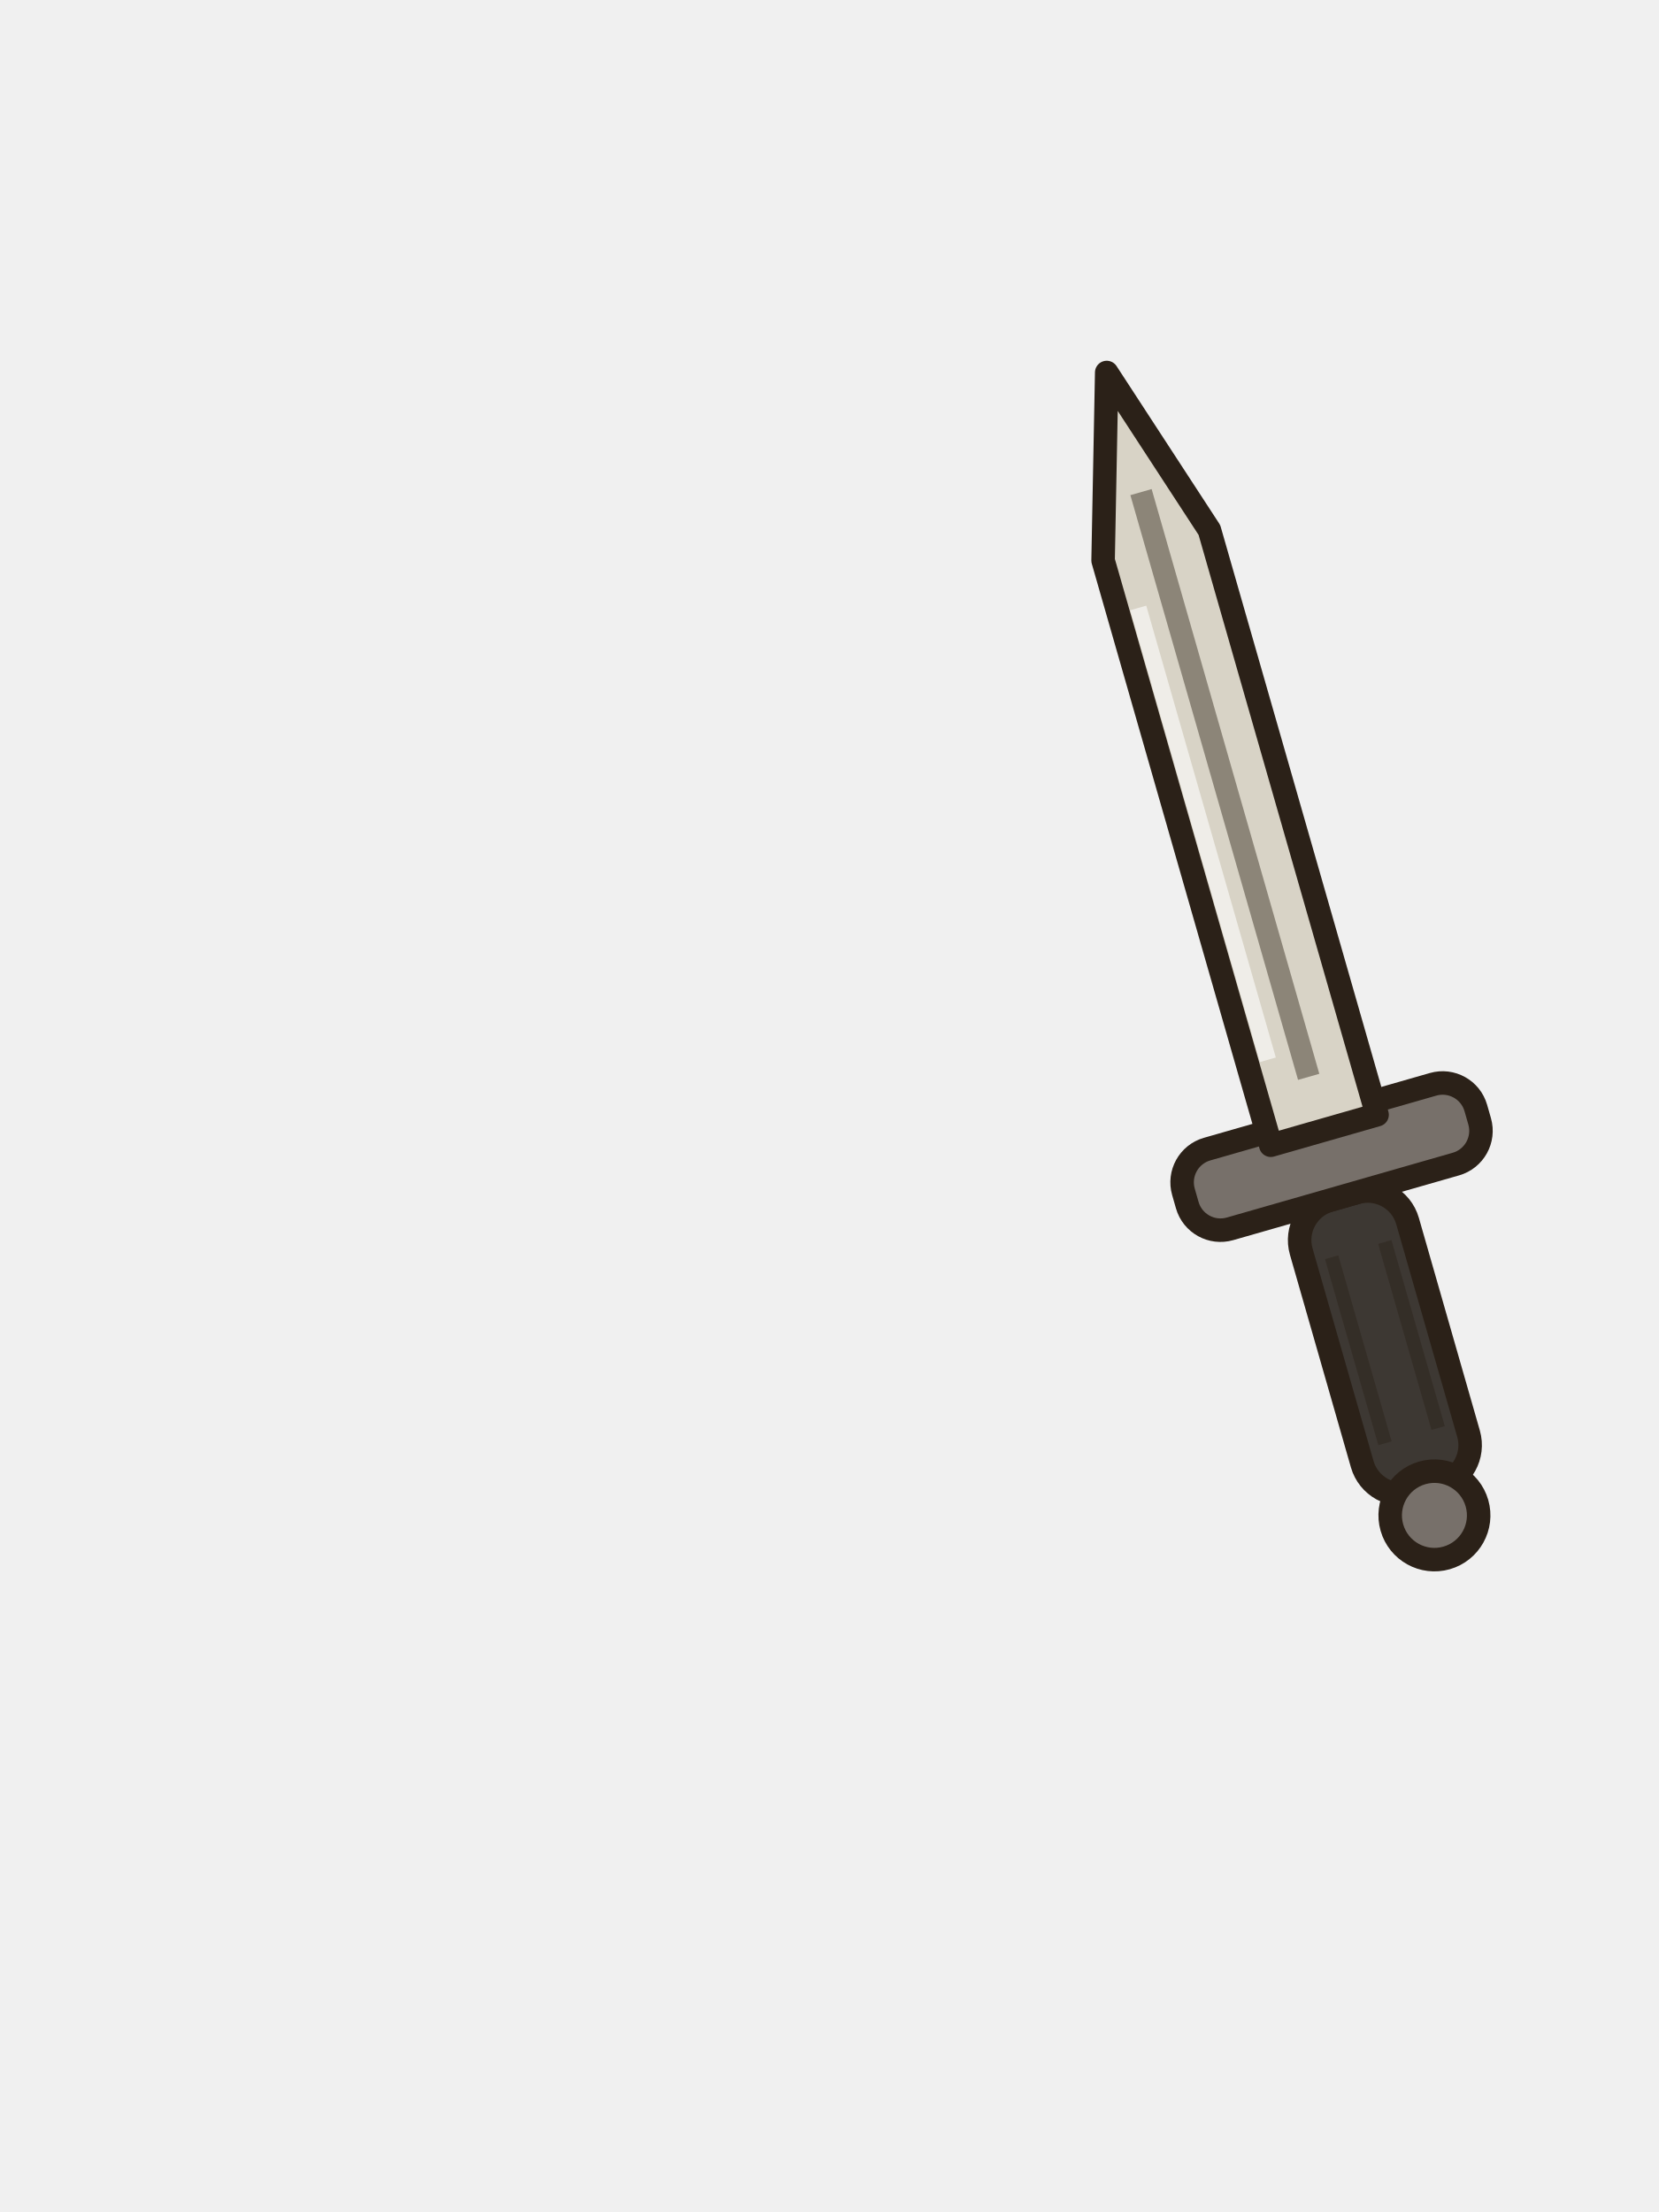
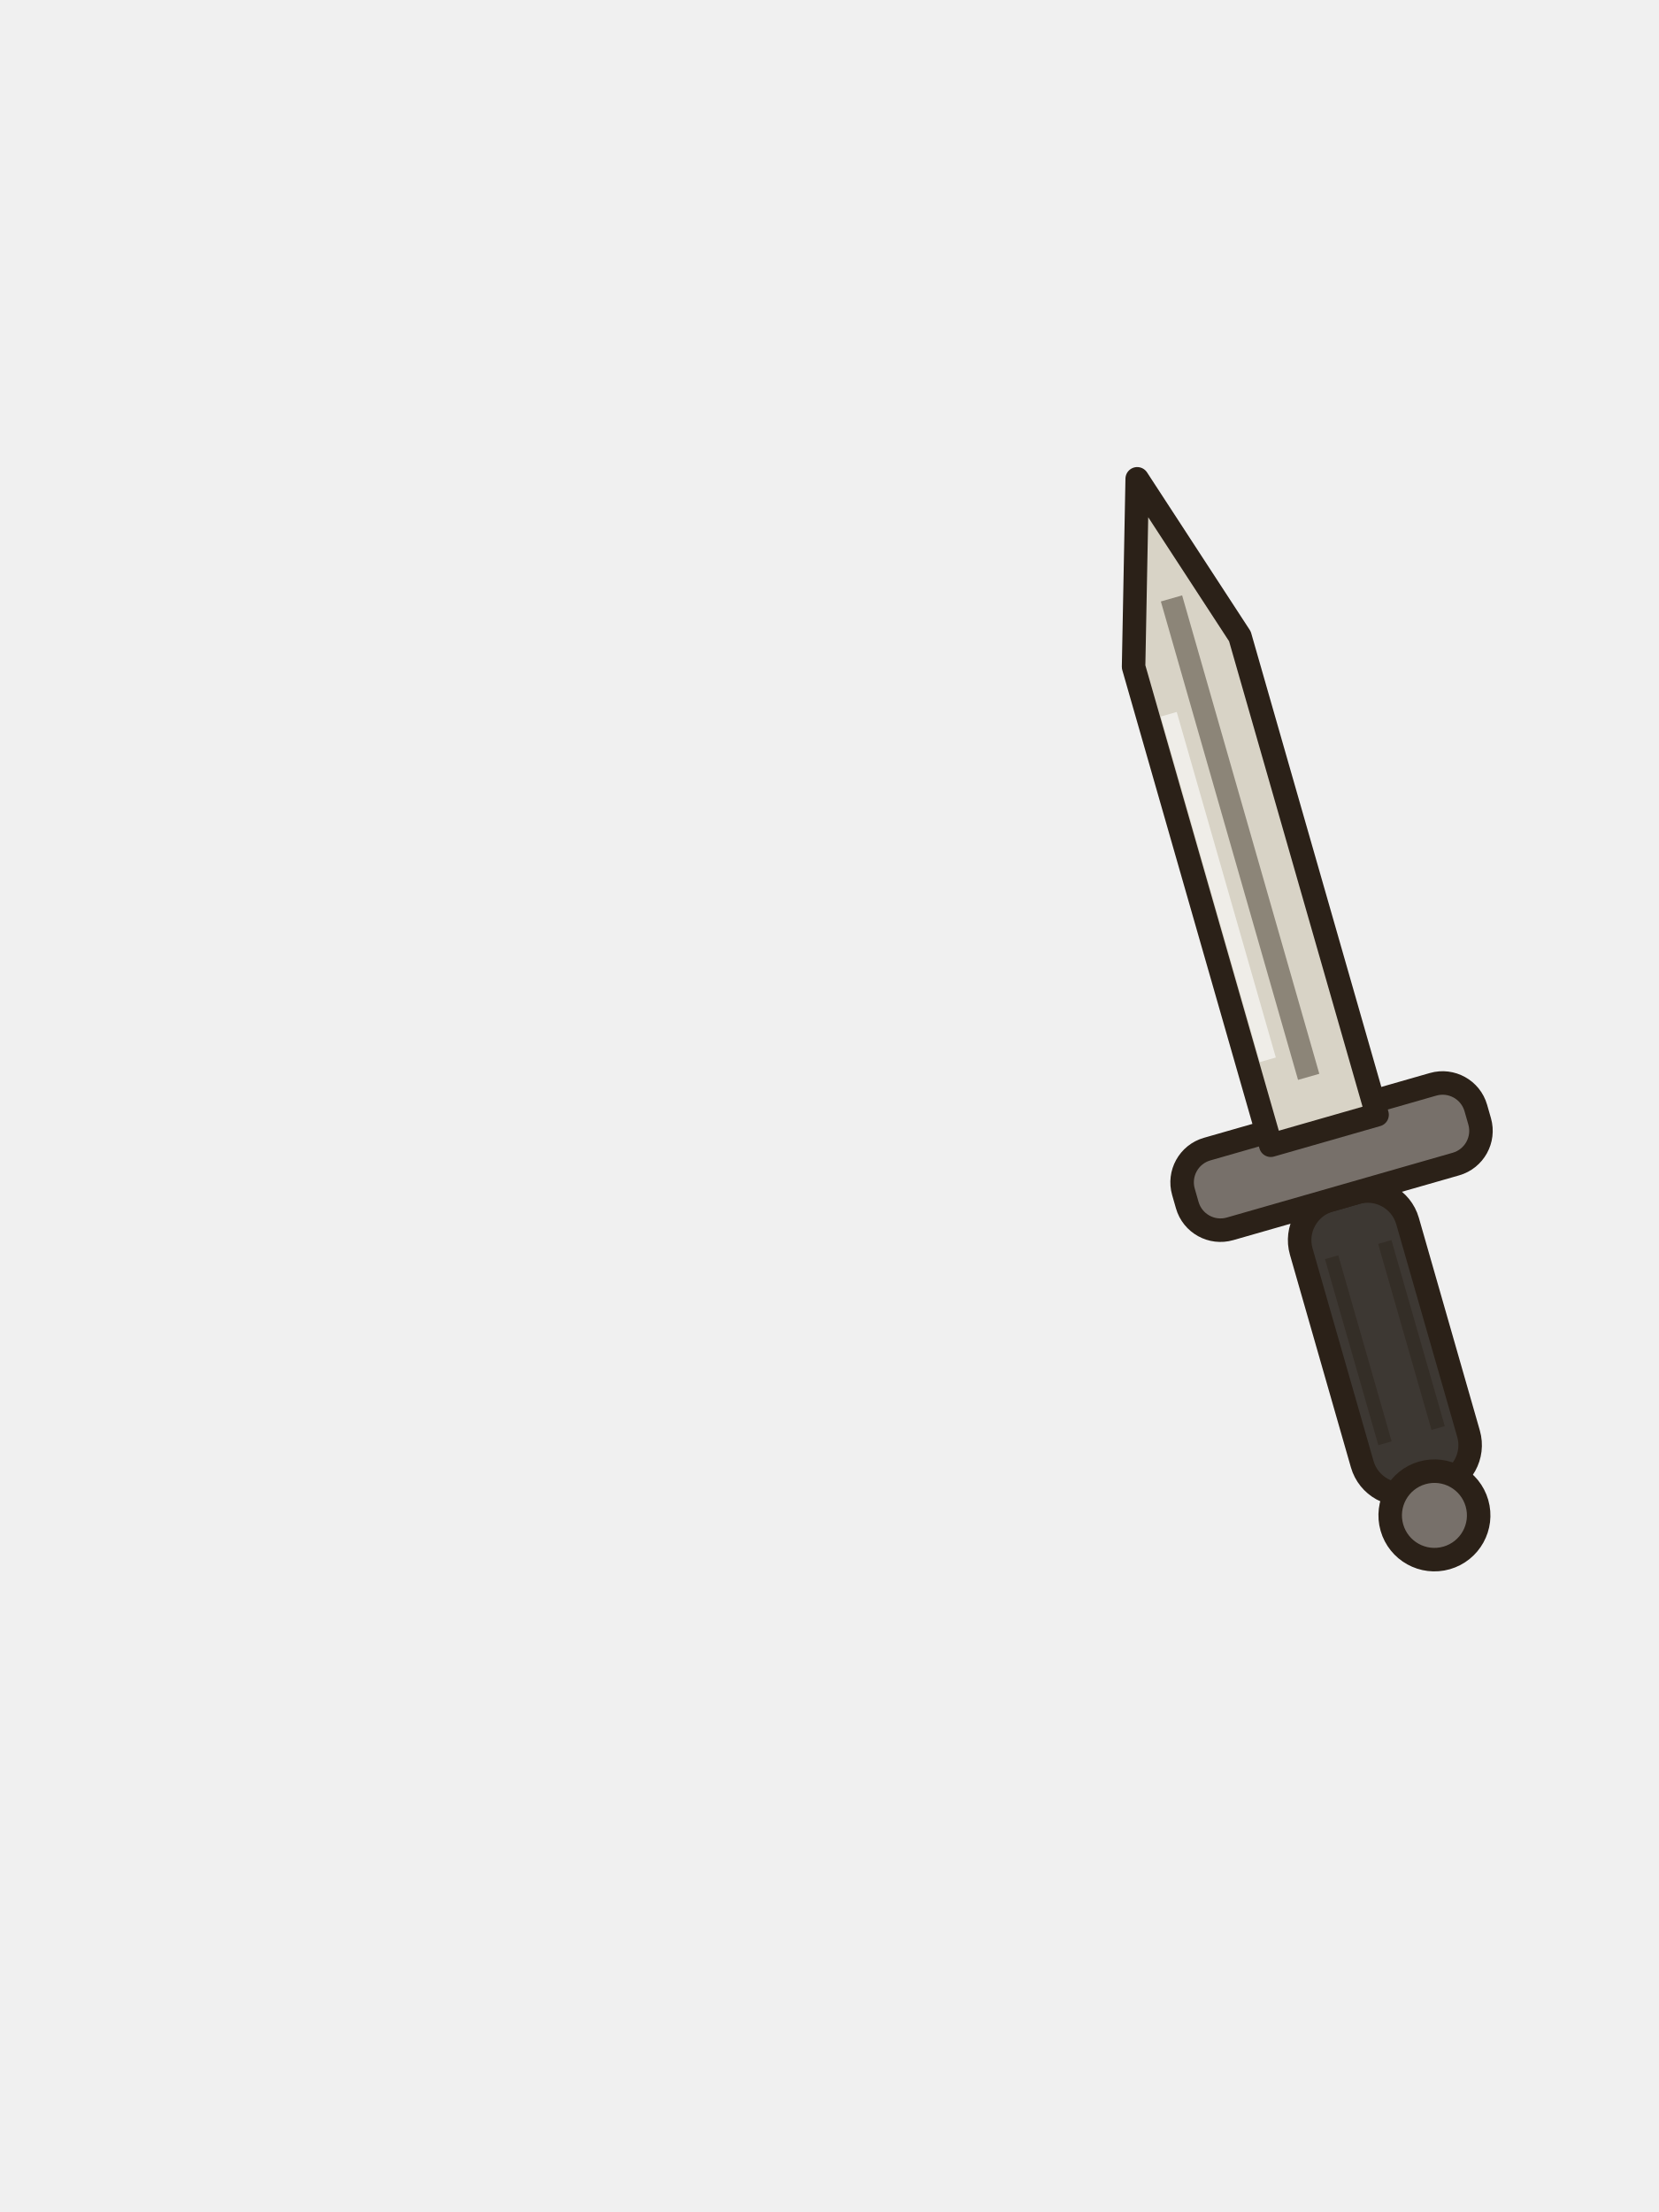
<svg xmlns="http://www.w3.org/2000/svg" width="120" height="160" viewBox="0 0 120 160">
  <g transform="rotate(-16 101 100)">
    <rect x="97" y="86" width="8" height="22" rx="3" fill="#3d3833" stroke="#2b2118" stroke-width="1.7" stroke-linejoin="round" stroke-linecap="round" />
    <path d="M99,90 v14 M103,90 v14" stroke="#2b2118" stroke-width="1" opacity=".45" />
    <circle cx="101" cy="110" r="3.2" fill="#77706a" stroke="#2b2118" stroke-width="1.7" stroke-linejoin="round" stroke-linecap="round" />
    <rect x="90" y="80" width="22" height="6" rx="2.5" fill="#77706a" stroke="#2b2118" stroke-width="1.7" stroke-linejoin="round" stroke-linecap="round" />
-     <path d="M97,81 v-44 l4,-13 l4,13 v44z" fill="#d8d3c6" stroke="#2b2118" stroke-width="1.7" stroke-linejoin="round" stroke-linecap="round" />
-     <path d="M101,77 v-44" stroke="#8c8578" stroke-width="1.6" />
-     <path d="M98.5,75 v-34" stroke="#fff" stroke-width="1.2" opacity=".6" />
+     <path d="M97,81 v-36 l4,-13 l4,13 v36z" fill="#d8d3c6" stroke="#2b2118" stroke-width="1.7" stroke-linejoin="round" stroke-linecap="round" />
+     <path d="M101,77 v-36" stroke="#8c8578" stroke-width="1.6" />
+     <path d="M98.5,75 v-26" stroke="#fff" stroke-width="1.2" opacity=".6" />
  </g>
</svg>
